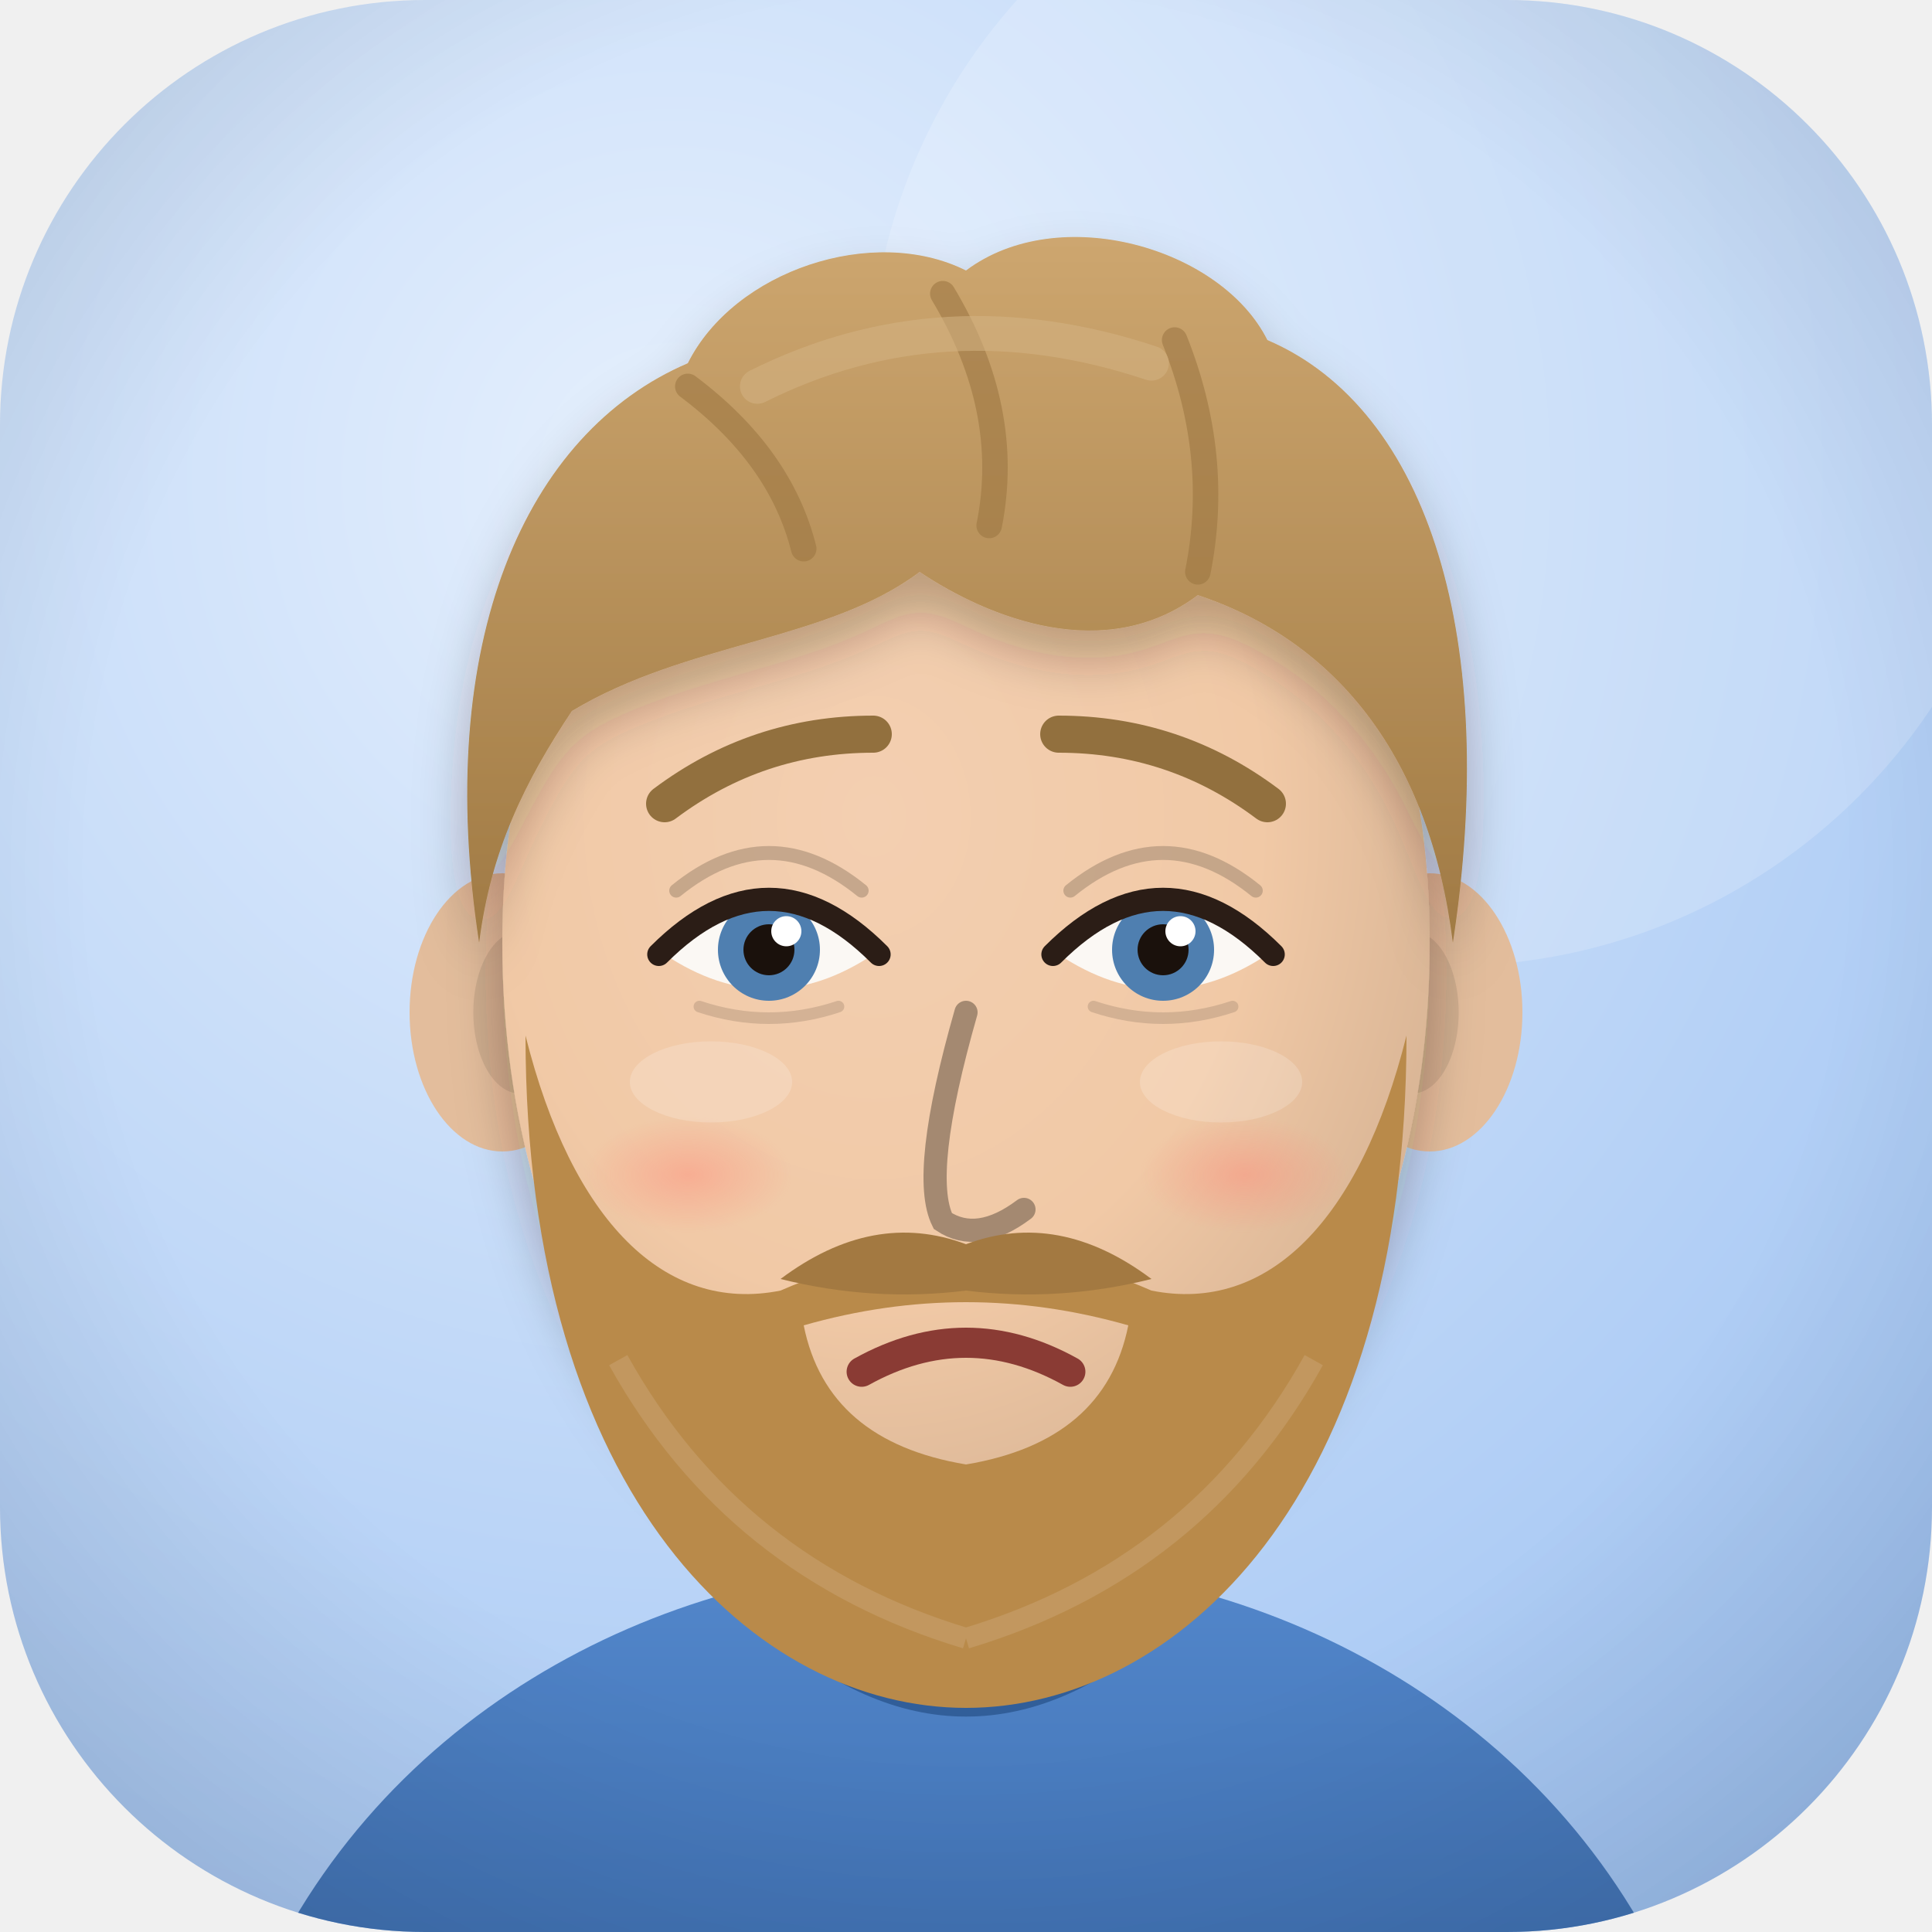
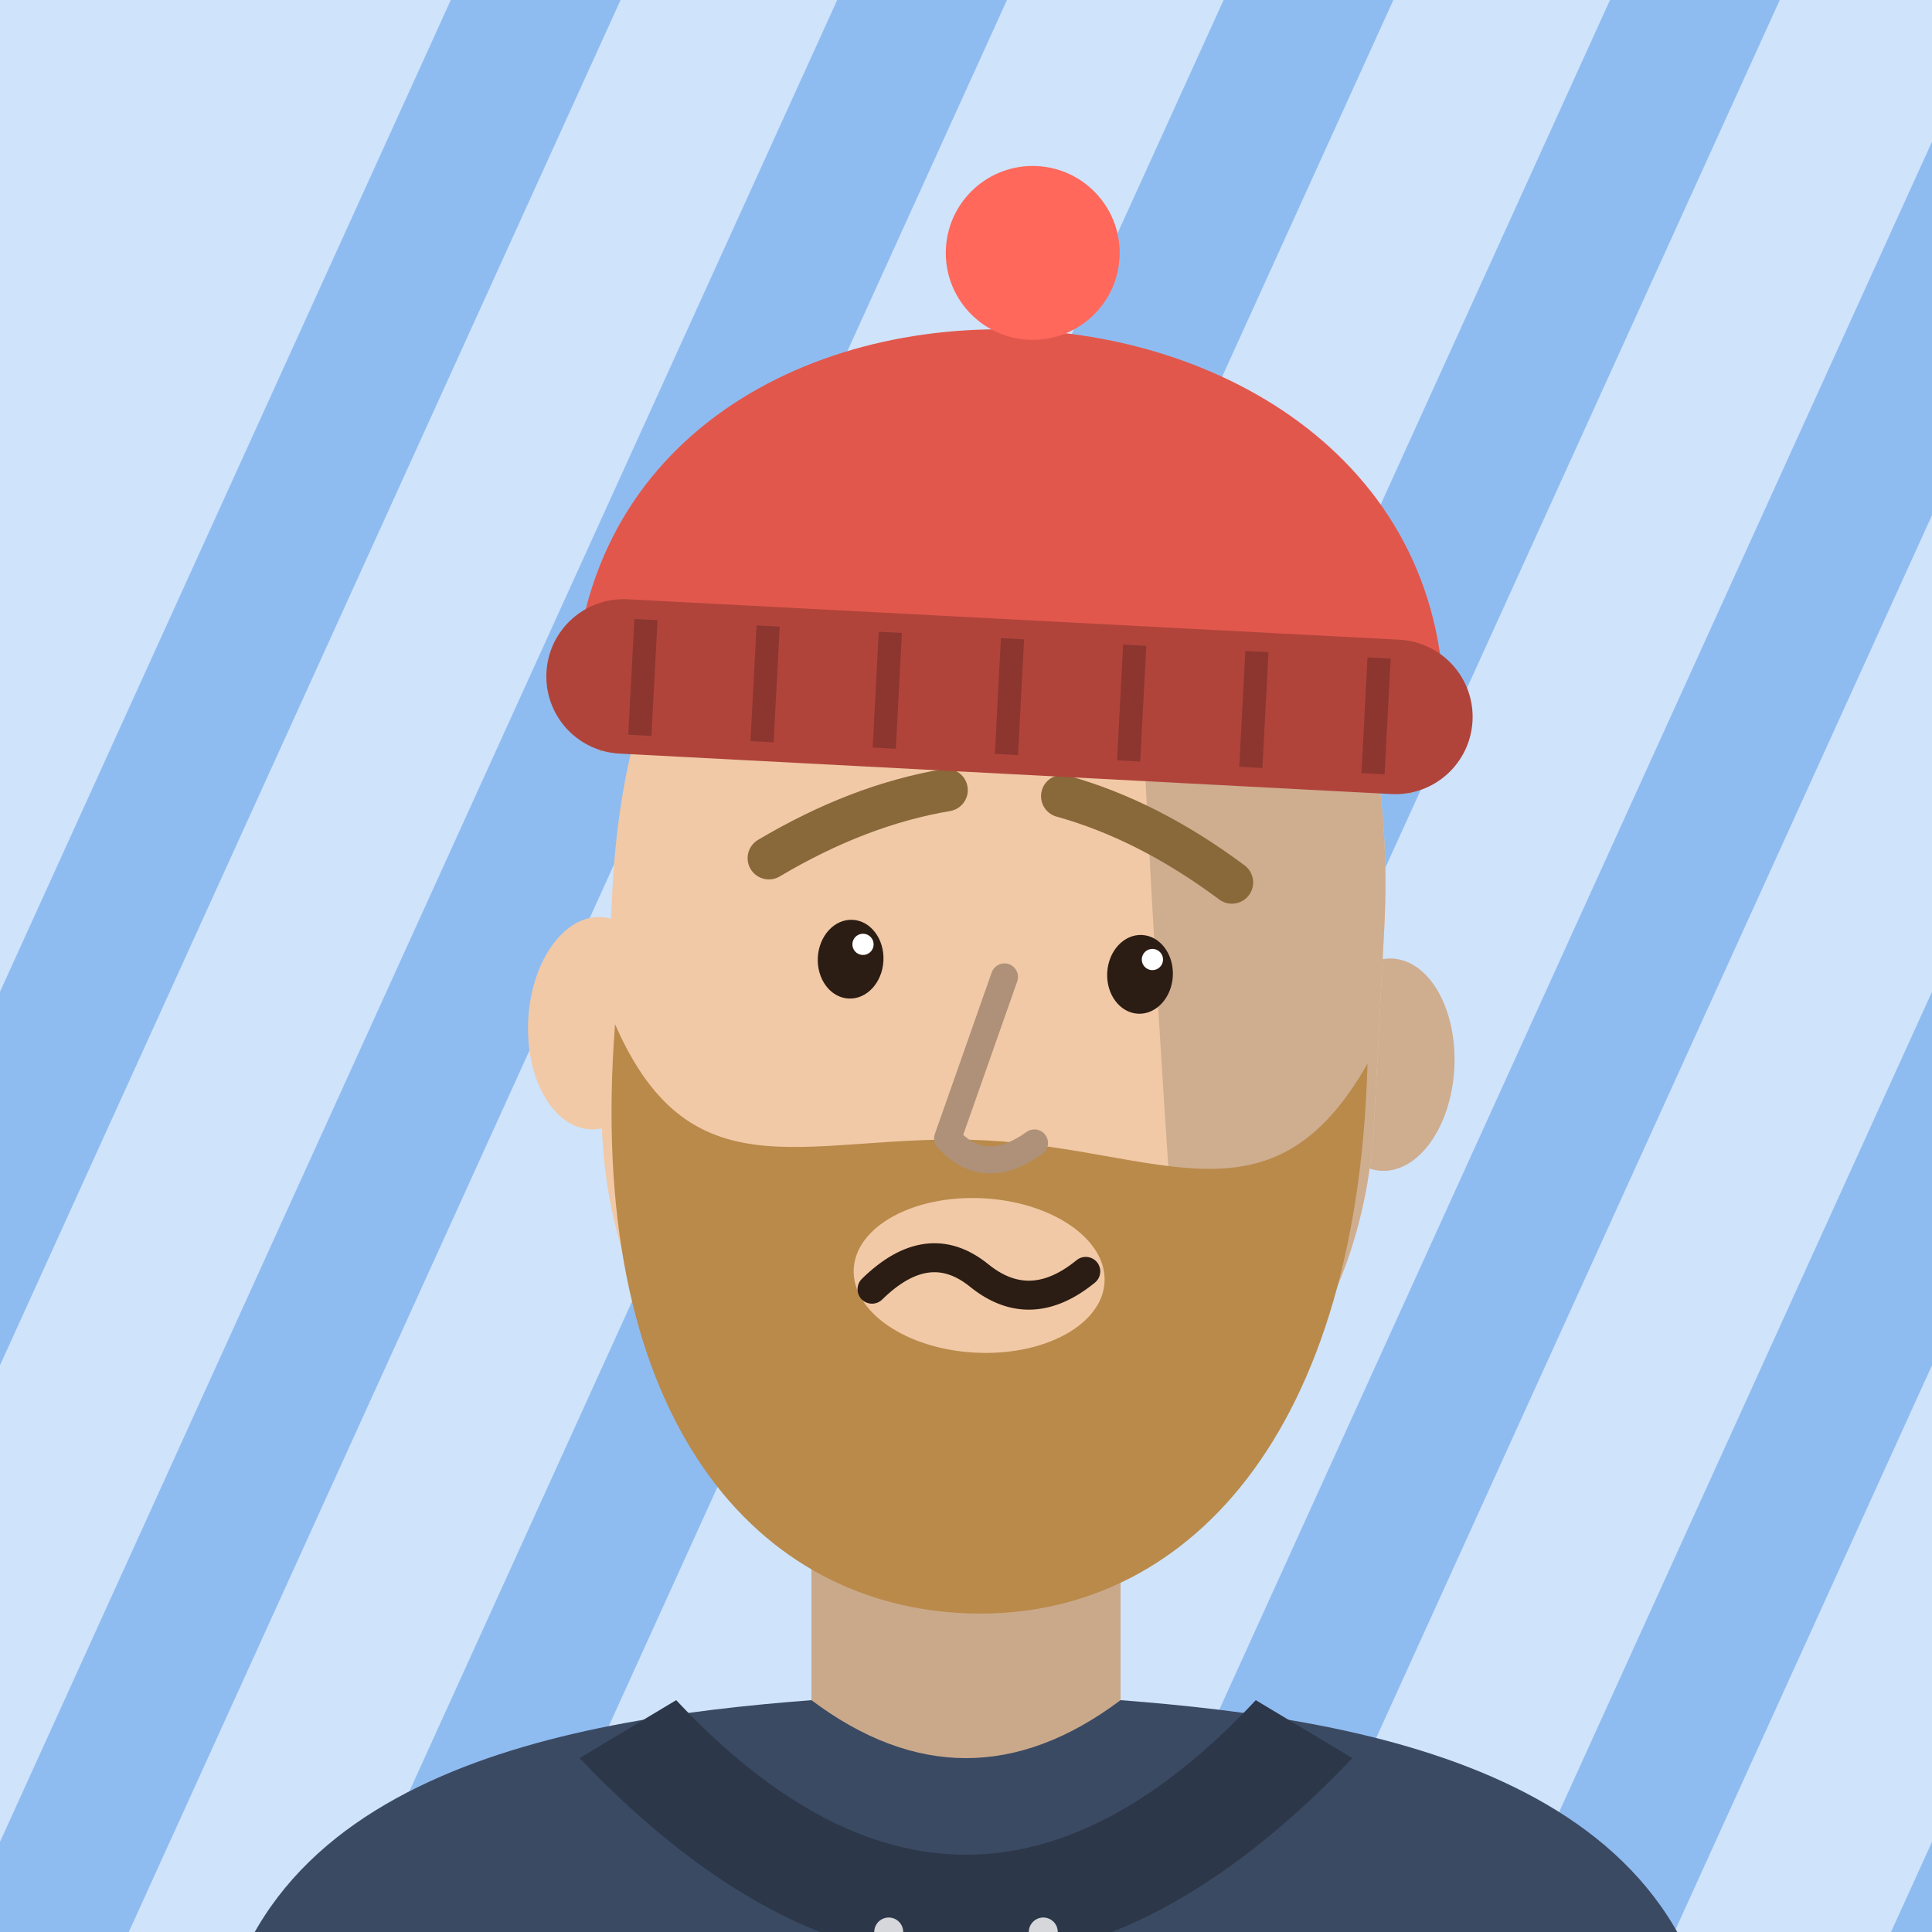
- <svg xmlns="http://www.w3.org/2000/svg" viewBox="0 0 200 200" width="200" height="200">
+ <svg xmlns="http://www.w3.org/2000/svg" viewBox="0 0 200 200">
  <defs>
-     <radialGradient id="p14bg" cx="0.35" cy="0.25" r="0.9">
-       <stop offset="0" stop-color="#e6f0fd" stop-opacity="1" />
-       <stop offset="1" stop-color="#9fc3f3" stop-opacity="1" />
-     </radialGradient>
-     <radialGradient id="p14sk" cx="0.4" cy="0.35" r="0.7">
-       <stop offset="0" stop-color="#f3cfb1" stop-opacity="1" />
-       <stop offset="0.6" stop-color="#f1c9a6" stop-opacity="1" />
-       <stop offset="1" stop-color="#d4b192" stop-opacity="1" />
-     </radialGradient>
-     <linearGradient id="p14nk" x1="0" y1="0" x2="0" y2="1">
-       <stop offset="0" stop-color="#c6a588" stop-opacity="1" />
-       <stop offset="1" stop-color="#e5bf9e" stop-opacity="1" />
-     </linearGradient>
-     <linearGradient id="p14hr" x1="0" y1="0" x2="0" y2="1">
-       <stop offset="0" stop-color="#cda66f" stop-opacity="1" />
-       <stop offset="1" stop-color="#a07a44" stop-opacity="1" />
-     </linearGradient>
-     <linearGradient id="p14cl" x1="0" y1="0" x2="0" y2="1">
-       <stop offset="0" stop-color="#5286ca" stop-opacity="1" />
-       <stop offset="1" stop-color="#3666a7" stop-opacity="1" />
-     </linearGradient>
-     <radialGradient id="p14bl" cx="0.5" cy="0.5" r="0.5">
-       <stop offset="0" stop-color="#ff8b7a" stop-opacity="0.45" />
-       <stop offset="1" stop-color="#ff8b7a" stop-opacity="0" />
-     </radialGradient>
-     <radialGradient id="p14vg" cx="0.5" cy="0.45" r="0.75">
-       <stop offset="0.6" stop-color="#000" stop-opacity="0" />
-       <stop offset="1" stop-color="#000" stop-opacity="0.16" />
-     </radialGradient>
-     <clipPath id="p14cp">
-       <rect width="200" height="200" rx="44" />
+     <clipPath id="c977552413">
+       <path d="M100 36 C128 36 140 56 140 84 L140 104 C140 130 122 148 100 148 C78 148 60 130 60 104 L60 84 C60 56 72 36 100 36 Z" />
    </clipPath>
-     <filter id="p14rm" x="-20%" y="-20%" width="140%" height="140%">
-       <feDropShadow dx="0" dy="2.5" stdDeviation="2.2" flood-color="#2b1a10" flood-opacity="0.28" />
-     </filter>
+     <clipPath id="c977552413f">
+       <rect width="200" height="200" />
+     </clipPath>
  </defs>
-   <g clip-path="url(#p14cp)">
-     <rect width="200" height="200" fill="url(#p14bg)" />
-     <circle cx="150" cy="40" r="60" fill="#fff" opacity="0.18" />
-     <g transform="translate(100 112) scale(1.2) translate(-100 -104)">
-       <path d="M34 200 C38 170 60 152 84 147 L116 147 C140 152 162 170 166 200 Z" fill="url(#p14cl)" />
-       <path d="M84 150 Q100 164 116 150" stroke="#315e99" stroke-width="3.5" fill="none" stroke-linecap="round" />
-       <path d="M86 130 L86 152 Q100 160 114 152 L114 130 Z" fill="url(#p14nk)" />
-       <path d="M86 140 Q100 150 114 140 L114 134 Q100 144 86 134 Z" fill="#b5977d" opacity="0.35" />
-       <ellipse cx="60" cy="98" rx="8" ry="12" fill="#e3bd9c" />
-       <ellipse cx="61.5" cy="98" rx="4" ry="7" fill="#c1a185" opacity="0.6" />
-       <ellipse cx="140" cy="98" rx="8" ry="12" fill="#e3bd9c" />
-       <ellipse cx="138.5" cy="98" rx="4" ry="7" fill="#c1a185" opacity="0.6" />
-       <path d="M100 46 C126 46 140 64 140 92 C140 122 124 146 100 146 C76 146 60 122 60 92 C60 64 74 46 100 46 Z" fill="url(#p14sk)" filter="url(#p14rm)" />
-       <path d="M66 118 C72 138 86 146 100 146 C114 146 128 138 134 118 C126 136 114 142 100 142 C86 142 74 136 66 118 Z" fill="#c1a185" opacity="0.35" />
-       <ellipse cx="78" cy="104" rx="7" ry="3.5" fill="#fff" opacity="0.18" />
-       <ellipse cx="122" cy="104" rx="7" ry="3.5" fill="#fff" opacity="0.18" />
-       <ellipse cx="76" cy="112" rx="9" ry="5" fill="url(#p14bl)" />
-       <ellipse cx="124" cy="112" rx="9" ry="5" fill="url(#p14bl)" />
-       <path d="M74 80 Q82 74 92 74" stroke="#92703e" stroke-width="3.2" fill="none" stroke-linecap="round" />
-       <path d="M126 80 Q118 74 108 74" stroke="#92703e" stroke-width="3.2" fill="none" stroke-linecap="round" />
-       <path d="M74 93 Q83 84 92 93 Q83 99 74 93 Z" fill="#fbf8f4" />
-       <circle cx="83" cy="92.6" r="4.4" fill="#4f7fb0" />
-       <circle cx="83" cy="92.6" r="2.2" fill="#1a110c" />
-       <circle cx="84.5" cy="91" r="1.3" fill="#fff" />
-       <path d="M73.5 93 Q83 83.5 92.5 93" stroke="#2b1d16" stroke-width="2" fill="none" stroke-linecap="round" />
-       <path d="M75 87.5 Q83 81 91 87.5" stroke="#a98d74" stroke-width="1.2" fill="none" opacity="0.6" stroke-linecap="round" />
-       <path d="M77 97.5 Q83 99.5 89 97.5" stroke="#b5977d" stroke-width="1" fill="none" opacity="0.5" stroke-linecap="round" />
-       <path d="M108 93 Q117 84 126 93 Q117 99 108 93 Z" fill="#fbf8f4" />
-       <circle cx="117" cy="92.6" r="4.4" fill="#4f7fb0" />
-       <circle cx="117" cy="92.6" r="2.2" fill="#1a110c" />
-       <circle cx="118.5" cy="91" r="1.3" fill="#fff" />
-       <path d="M107.5 93 Q117 83.5 126.5 93" stroke="#2b1d16" stroke-width="2" fill="none" stroke-linecap="round" />
-       <path d="M109 87.5 Q117 81 125 87.5" stroke="#a98d74" stroke-width="1.2" fill="none" opacity="0.6" stroke-linecap="round" />
-       <path d="M111 97.5 Q117 99.5 123 97.5" stroke="#b5977d" stroke-width="1" fill="none" opacity="0.5" stroke-linecap="round" />
-       <path d="M100 98 Q96 112 98 116 Q101 118 105 115" stroke="#a48971" stroke-width="2" fill="none" stroke-linecap="round" />
-       <path d="M62 100 C62 140 82 158 100 158 C118 158 138 140 138 100 C134 116 126 124 116 122 Q100 115 84 122 C74 124 66 116 62 100 Z M86 125 Q100 121 114 125 Q112 135 100 137 Q88 135 86 125 Z" fill="#b98a4a" fill-rule="evenodd" />
-       <path d="M84 121 Q92 115 100 118 Q108 115 116 121 Q108 123 100 122 Q92 123 84 121 Z" fill="#a37941" />
-       <path d="M70 128 Q80 146 100 152 M130 128 Q120 146 100 152" stroke="#cba777" stroke-width="1.8" fill="none" opacity="0.45" />
-       <path d="M91 129 Q100 124 109 129" stroke="#8a3b34" stroke-width="2.6" fill="none" stroke-linecap="round" />
-       <g filter="url(#p14rm)">
-         <path d="M58 92 C54 66 62 48 76 42 C80 34 92 30 100 34 C108 28 122 32 126 40 C140 46 146 66 142 92 C140 76 132 66 120 62 C112 68 102 64 96 60 C88 66 76 66 66 72 C62 78 59 84 58 92 Z" fill="url(#p14hr)" />
-         <path d="M76 44 Q84 50 86 58 M98 36 Q104 46 102 56 M118 40 Q122 50 120 60" stroke="#9c7742" stroke-width="2.2" fill="none" stroke-linecap="round" opacity="0.6" />
-         <path d="M82 44 Q98 36 116 42" stroke="#d4b383" stroke-width="3" fill="none" stroke-linecap="round" opacity="0.55" />
+   <g clip-path="url(#c977552413f)">
+     <rect width="200" height="200" fill="#cfe3fb" />
+     <g stroke="#8fbcf0" stroke-width="16">
+       <path d="M-40 210 L60 -10" />
+       <path d="M0 210 L100 -10" />
+       <path d="M40 210 L140 -10" />
+       <path d="M80 210 L180 -10" />
+       <path d="M120 210 L220 -10" />
+       <path d="M160 210 L260 -10" />
+       <path d="M200 210 L300 -10" />
+       <path d="M240 210 L340 -10" />
+     </g>
+     <g transform="translate(0 10)">
+       <path d="M84 132 L84 170 Q100 182 116 170 L116 132 Z" fill="#caa98b" />
+       <path d="M22 208 C22 174 58 168 84 166 Q100 178 116 166 C142 168 178 174 178 208 Z" fill="#3b4a63" />
+       <path d="M70 166 Q100 198 130 166 L140 172 Q100 214 60 172 Z" fill="#2c3749" />
+       <path d="M92 190 v24 M108 190 v24" stroke="#fff" stroke-width="3" stroke-linecap="round" opacity="0.8" />
+       <g transform="rotate(3 100 148)">
+         <ellipse cx="59" cy="98" rx="7" ry="11" fill="#f1c9a6" />
+         <ellipse cx="141" cy="98" rx="7" ry="11" fill="#cfad8f" />
+         <path d="M100 36 C128 36 140 56 140 84 L140 104 C140 130 122 148 100 148 C78 148 60 130 60 104 L60 84 C60 56 72 36 100 36 Z" fill="#f1c9a6" />
+         <g clip-path="url(#c977552413)">
+           <path d="M108 0 L200 0 L200 200 L132 200 Q118 120 108 0 Z" fill="#cfad8f" />
+         </g>
+         <path d="M61 98 C60 138 78 157 100 157 C122 157 140 138 139 98 C130 116 118 108 100 108 C82 108 70 116 61 98 Z" fill="#b98a4a" />
+         <ellipse cx="100" cy="122" rx="13" ry="8" fill="#f1c9a6" />
+         <path d="M58 70 C56 28 144 28 142 70 C136 52 128 48 120 50 L114 44 L106 51 L100 44 L90 51 L82 45 C72 48 64 54 58 70 Z" fill="#c39553" />
+         <path d="M94 72 Q85 74 76 80" fill="none" stroke="#89683a" stroke-width="4.4" stroke-linecap="round" />
+         <path d="M106 72 Q115 74 124 80" fill="none" stroke="#89683a" stroke-width="4.4" stroke-linecap="round" />
+         <ellipse cx="85" cy="90" rx="3.4" ry="4.08" fill="#2b1c14" />
+         <circle cx="86.2" cy="88.4" r="1.1" fill="#fff" />
+         <ellipse cx="115" cy="90" rx="3.4" ry="4.08" fill="#2b1c14" />
+         <circle cx="116.2" cy="88.4" r="1.1" fill="#fff" />
+         <path d="M101 91 L96 108 Q100 112 105 108" fill="none" stroke="#ae9178" stroke-width="2.8" stroke-linecap="round" stroke-linejoin="round" />
+         <path d="M89 124 Q94.5 118 100 122 Q105.5 126 111 121" fill="none" stroke="#2b1c14" stroke-width="3" stroke-linecap="round" />
+         <path d="M55 66 C52 10 148 10 145 66 Z" fill="#e2574c" />
+         <rect x="52" y="54" width="96" height="16" rx="8" fill="#b0443b" />
+         <g stroke="#8c362f" stroke-width="2.4">
+           <path d="M62 56 v12" />
+           <path d="M74.667 56 v12" />
+           <path d="M87.333 56 v12" />
+           <path d="M100 56 v12" />
+           <path d="M112.667 56 v12" />
+           <path d="M125.333 56 v12" />
+           <path d="M138 56 v12" />
+         </g>
+         <circle cx="100" cy="16" r="9" fill="#ff685b" />
      </g>
    </g>
-     <rect width="200" height="200" fill="url(#p14vg)" />
  </g>
</svg>
